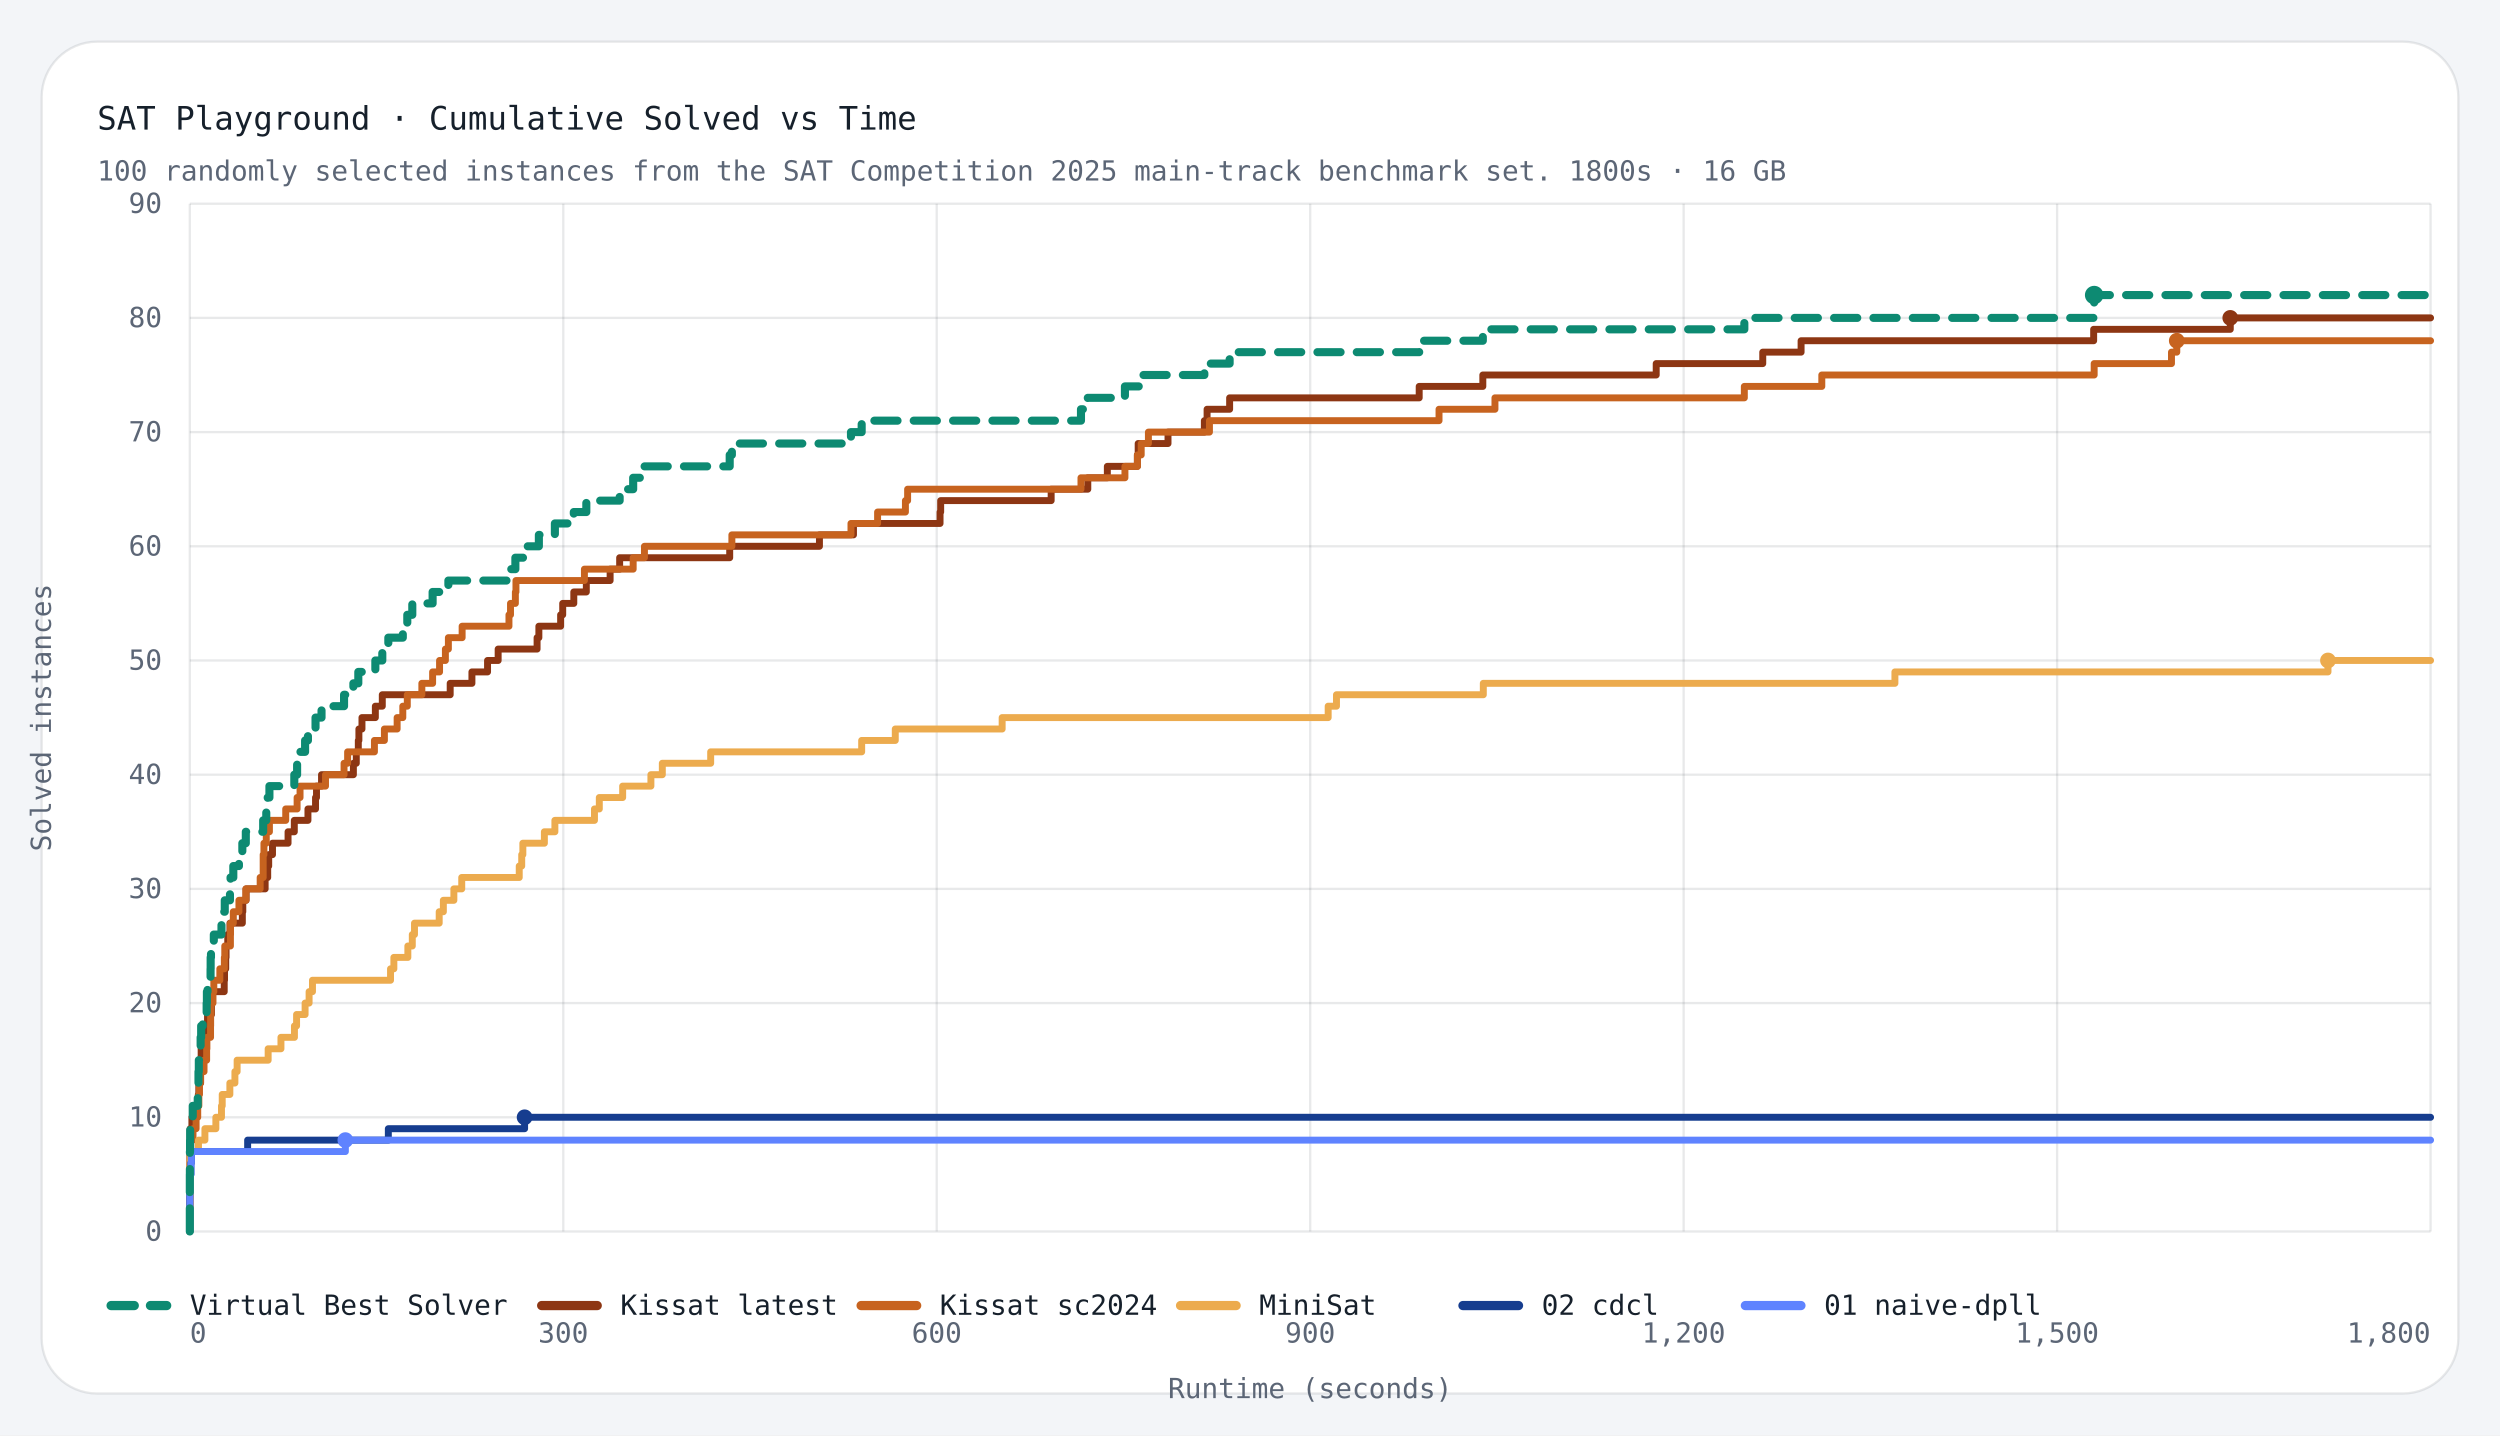
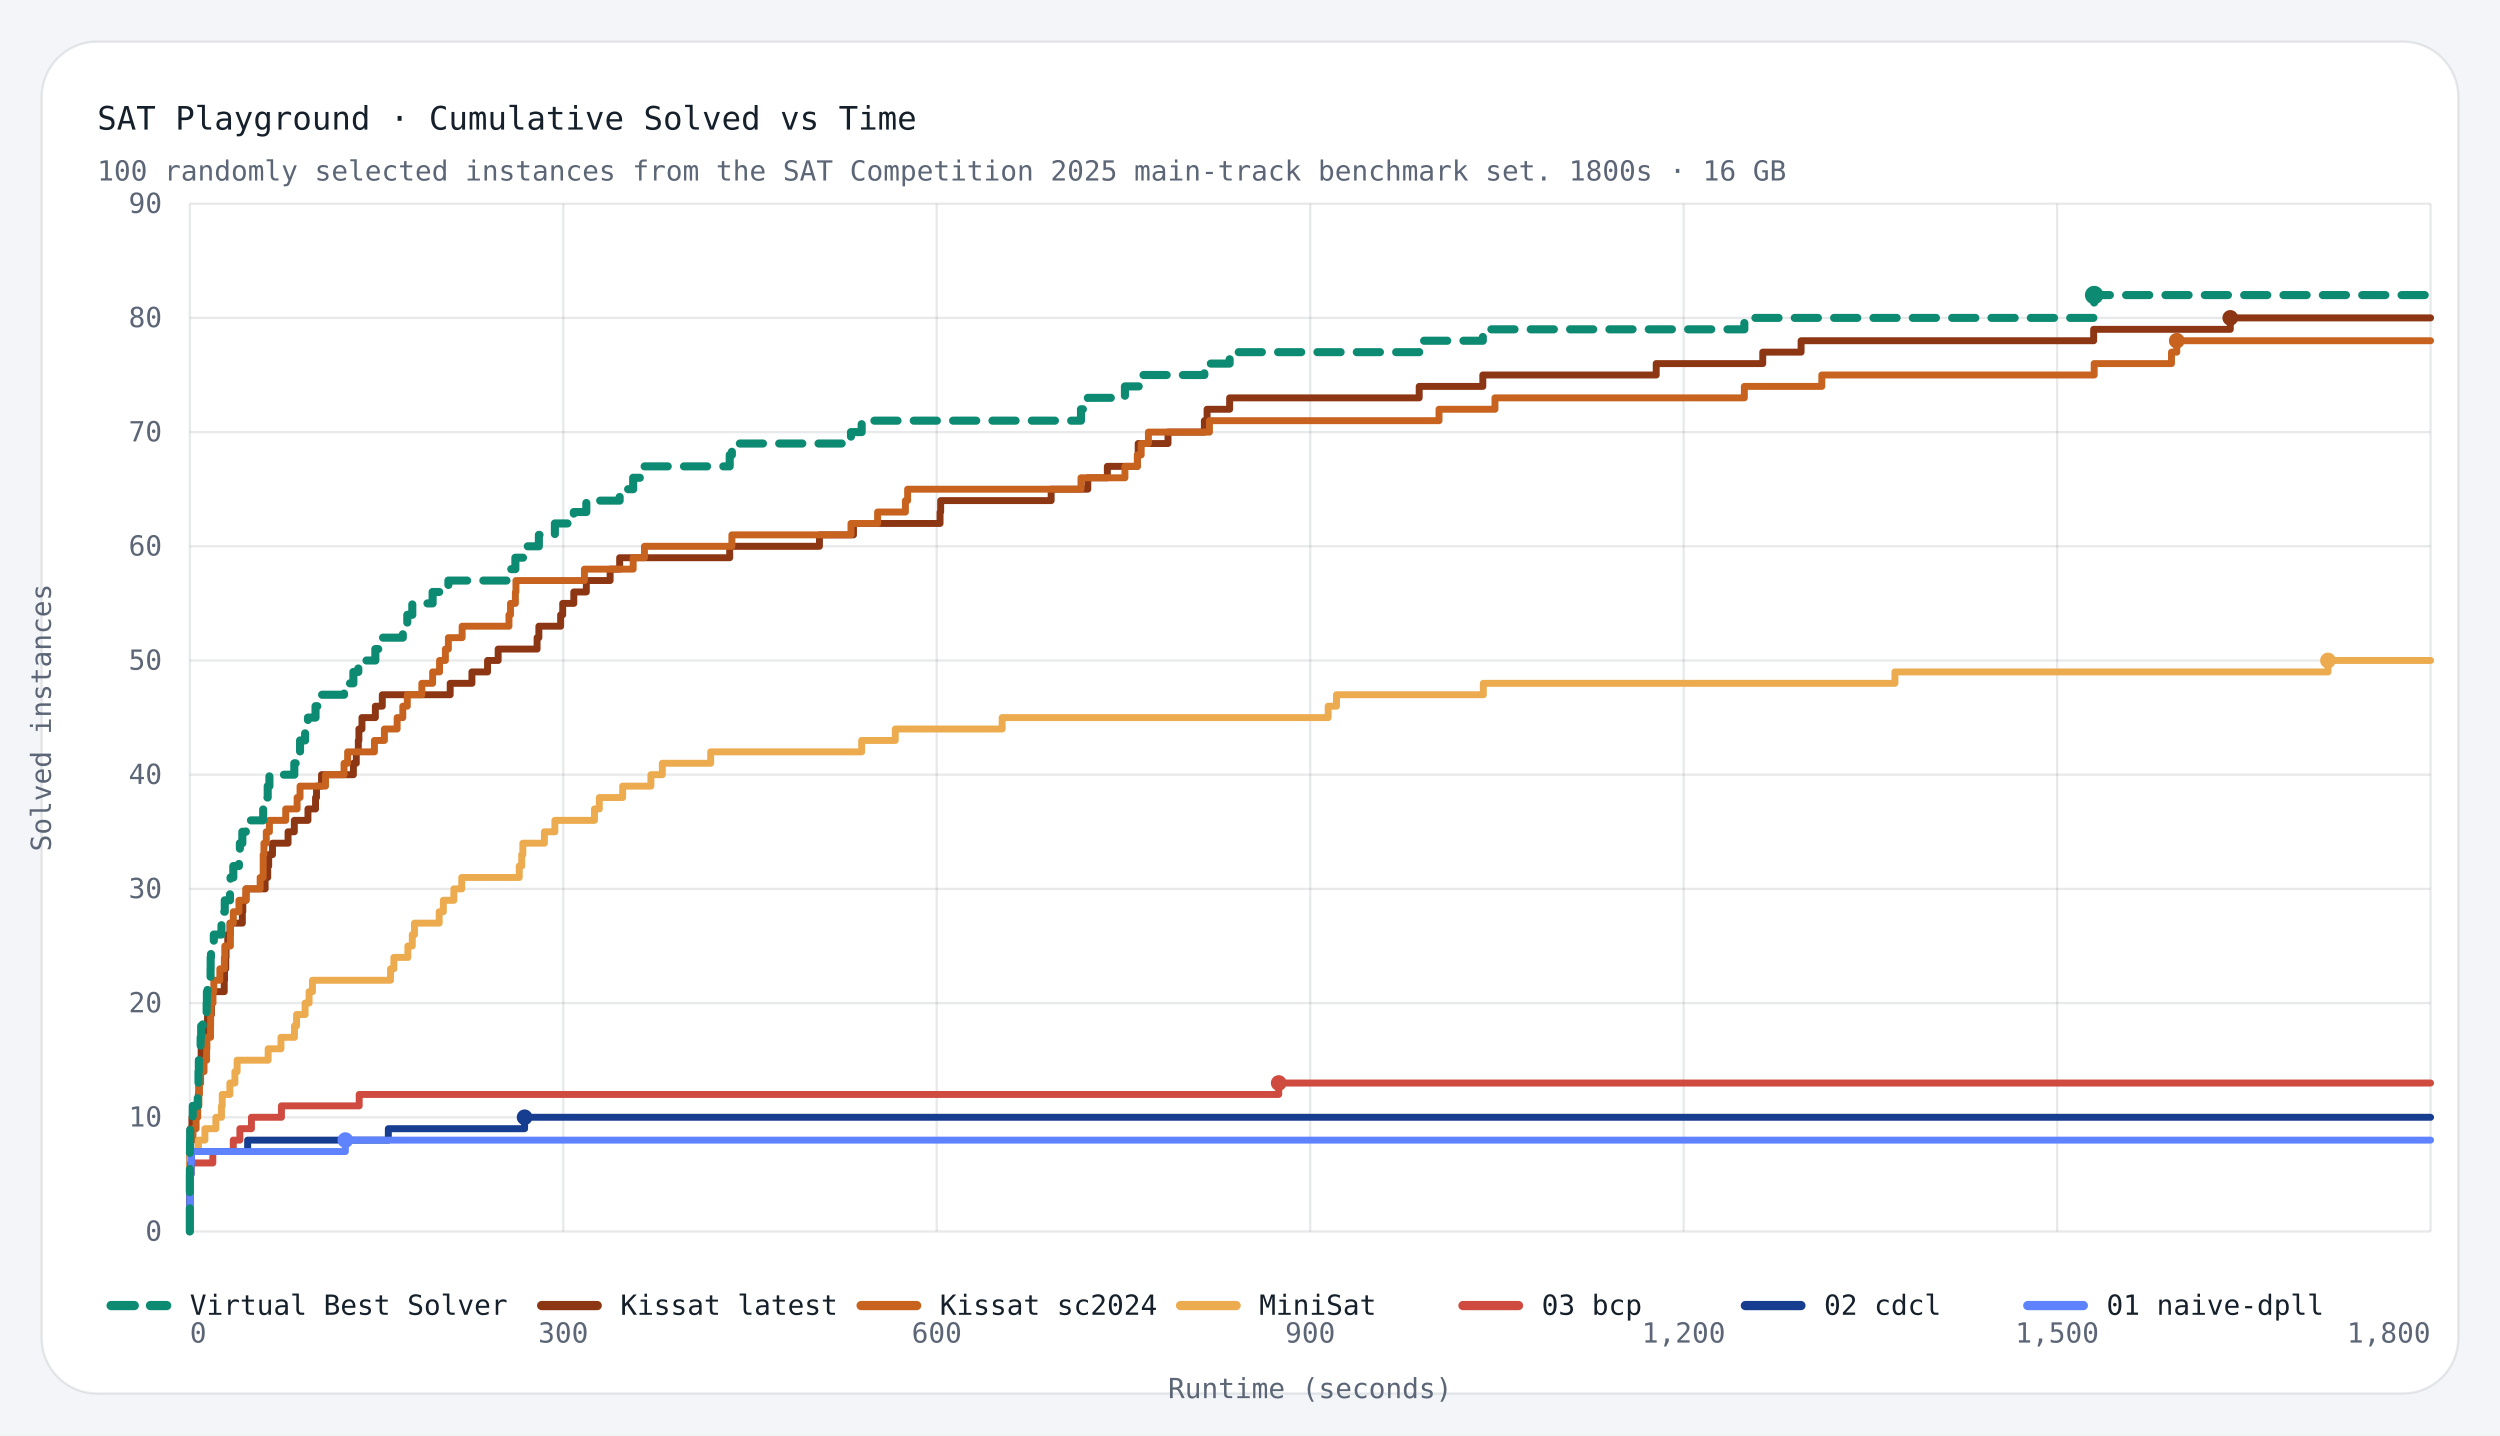
<svg xmlns="http://www.w3.org/2000/svg" width="1080" height="620" viewBox="0 0 1080 620" fill="none">
  <rect width="100%" height="100%" fill="#f3f5f8" />
  <rect x="18" y="18" width="1044" height="584" rx="24" fill="#ffffff" stroke="rgba(22,32,43,0.10)" />
  <text x="42" y="56" fill="#16202b" font-family="IBM Plex Mono, monospace" font-size="14">SAT Playground · Cumulative Solved vs Time</text>
  <text x="42" y="78" fill="#5c6676" font-family="IBM Plex Mono, monospace" font-size="12">100 randomly selected instances from the SAT Competition 2025 main-track benchmark set. 1800s · 16 GB</text>
  <line x1="82.00" y1="88" x2="82.00" y2="532" stroke="rgba(22,32,43,0.10)" stroke-width="1" />
  <text x="82.00" y="580" fill="#5c6676" font-family="IBM Plex Mono, monospace" font-size="12" text-anchor="start">0</text>
  <line x1="243.33" y1="88" x2="243.33" y2="532" stroke="rgba(22,32,43,0.10)" stroke-width="1" />
  <text x="243.33" y="580" fill="#5c6676" font-family="IBM Plex Mono, monospace" font-size="12" text-anchor="middle">300</text>
  <line x1="404.67" y1="88" x2="404.67" y2="532" stroke="rgba(22,32,43,0.10)" stroke-width="1" />
  <text x="404.67" y="580" fill="#5c6676" font-family="IBM Plex Mono, monospace" font-size="12" text-anchor="middle">600</text>
  <line x1="566.00" y1="88" x2="566.00" y2="532" stroke="rgba(22,32,43,0.10)" stroke-width="1" />
  <text x="566.00" y="580" fill="#5c6676" font-family="IBM Plex Mono, monospace" font-size="12" text-anchor="middle">900</text>
  <line x1="727.33" y1="88" x2="727.33" y2="532" stroke="rgba(22,32,43,0.10)" stroke-width="1" />
  <text x="727.33" y="580" fill="#5c6676" font-family="IBM Plex Mono, monospace" font-size="12" text-anchor="middle">1,200</text>
  <line x1="888.67" y1="88" x2="888.67" y2="532" stroke="rgba(22,32,43,0.10)" stroke-width="1" />
  <text x="888.67" y="580" fill="#5c6676" font-family="IBM Plex Mono, monospace" font-size="12" text-anchor="middle">1,500</text>
  <line x1="1050.00" y1="88" x2="1050.00" y2="532" stroke="rgba(22,32,43,0.10)" stroke-width="1" />
  <text x="1050.00" y="580" fill="#5c6676" font-family="IBM Plex Mono, monospace" font-size="12" text-anchor="end">1,800</text>
  <line x1="82" y1="532.00" x2="1050" y2="532.00" stroke="rgba(22,32,43,0.10)" stroke-width="1" />
  <text x="70" y="536.00" fill="#5c6676" font-family="IBM Plex Mono, monospace" font-size="12" text-anchor="end">0</text>
  <line x1="82" y1="482.67" x2="1050" y2="482.67" stroke="rgba(22,32,43,0.10)" stroke-width="1" />
  <text x="70" y="486.67" fill="#5c6676" font-family="IBM Plex Mono, monospace" font-size="12" text-anchor="end">10</text>
  <line x1="82" y1="433.33" x2="1050" y2="433.33" stroke="rgba(22,32,43,0.10)" stroke-width="1" />
  <text x="70" y="437.33" fill="#5c6676" font-family="IBM Plex Mono, monospace" font-size="12" text-anchor="end">20</text>
  <line x1="82" y1="384.00" x2="1050" y2="384.00" stroke="rgba(22,32,43,0.10)" stroke-width="1" />
  <text x="70" y="388.00" fill="#5c6676" font-family="IBM Plex Mono, monospace" font-size="12" text-anchor="end">30</text>
  <line x1="82" y1="334.67" x2="1050" y2="334.67" stroke="rgba(22,32,43,0.10)" stroke-width="1" />
  <text x="70" y="338.67" fill="#5c6676" font-family="IBM Plex Mono, monospace" font-size="12" text-anchor="end">40</text>
  <line x1="82" y1="285.33" x2="1050" y2="285.33" stroke="rgba(22,32,43,0.10)" stroke-width="1" />
  <text x="70" y="289.33" fill="#5c6676" font-family="IBM Plex Mono, monospace" font-size="12" text-anchor="end">50</text>
  <line x1="82" y1="236.00" x2="1050" y2="236.00" stroke="rgba(22,32,43,0.10)" stroke-width="1" />
  <text x="70" y="240.00" fill="#5c6676" font-family="IBM Plex Mono, monospace" font-size="12" text-anchor="end">60</text>
  <line x1="82" y1="186.67" x2="1050" y2="186.67" stroke="rgba(22,32,43,0.10)" stroke-width="1" />
  <text x="70" y="190.67" fill="#5c6676" font-family="IBM Plex Mono, monospace" font-size="12" text-anchor="end">70</text>
  <line x1="82" y1="137.33" x2="1050" y2="137.33" stroke="rgba(22,32,43,0.10)" stroke-width="1" />
  <text x="70" y="141.33" fill="#5c6676" font-family="IBM Plex Mono, monospace" font-size="12" text-anchor="end">80</text>
  <line x1="82" y1="88.00" x2="1050" y2="88.00" stroke="rgba(22,32,43,0.10)" stroke-width="1" />
  <text x="70" y="92.00" fill="#5c6676" font-family="IBM Plex Mono, monospace" font-size="12" text-anchor="end">90</text>
  <text x="566.00" y="604" fill="#5c6676" font-family="IBM Plex Mono, monospace" font-size="12" text-anchor="middle">Runtime (seconds)</text>
  <text x="22" y="310.00" fill="#5c6676" font-family="IBM Plex Mono, monospace" font-size="12" text-anchor="middle" transform="rotate(-90 22 310.00)">Solved instances</text>
  <path d="M 82.00 532.00 L 82.00 532.00 L 82.00 527.07 L 82.00 527.07 L 82.00 522.13 L 82.00 522.13 L 82.00 517.20 L 82.00 517.20 L 82.00 512.27 L 82.00 512.27 L 82.00 507.33 L 82.03 507.33 L 82.03 502.40 L 82.06 502.40 L 82.06 497.47 L 82.10 497.47 L 82.10 492.53 L 82.15 492.53 L 82.15 487.60 L 82.91 487.60 L 82.91 482.67 L 83.27 482.67 L 83.27 477.73 L 85.68 477.73 L 85.68 472.80 L 85.89 472.80 L 85.89 467.87 L 86.67 467.87 L 86.67 462.93 L 86.67 462.93 L 86.67 458.00 L 86.90 458.00 L 86.90 453.07 L 87.56 453.07 L 87.56 448.13 L 89.33 448.13 L 89.33 443.20 L 89.65 443.20 L 89.65 438.27 L 91.35 438.27 L 91.35 433.33 L 91.62 433.33 L 91.62 428.40 L 96.86 428.40 L 96.86 423.47 L 97.00 423.47 L 97.00 418.53 L 97.51 418.53 L 97.51 413.60 L 97.66 413.60 L 97.66 408.67 L 98.39 408.67 L 98.39 403.73 L 99.34 403.73 L 99.34 398.80 L 104.69 398.80 L 104.69 393.87 L 104.89 393.87 L 104.89 388.93 L 106.33 388.93 L 106.33 384.00 L 114.54 384.00 L 114.54 379.07 L 115.65 379.07 L 115.65 374.13 L 116.08 374.13 L 116.08 369.20 L 117.72 369.20 L 117.72 364.27 L 124.44 364.27 L 124.44 359.33 L 127.14 359.33 L 127.14 354.40 L 133.03 354.40 L 133.03 349.47 L 136.31 349.47 L 136.31 344.53 L 136.73 344.53 L 136.73 339.60 L 138.90 339.60 L 138.90 334.67 L 152.66 334.67 L 152.66 329.73 L 153.92 329.73 L 153.92 324.80 L 154.79 324.80 L 154.79 319.87 L 155.04 319.87 L 155.04 314.93 L 156.37 314.93 L 156.37 310.00 L 162.15 310.00 L 162.15 305.07 L 165.15 305.07 L 165.15 300.13 L 194.48 300.13 L 194.48 295.20 L 203.87 295.20 L 203.87 290.27 L 210.62 290.27 L 210.62 285.33 L 215.20 285.33 L 215.20 280.40 L 232.02 280.40 L 232.02 275.47 L 232.79 275.47 L 232.79 270.53 L 242.19 270.53 L 242.19 265.60 L 243.09 265.60 L 243.09 260.67 L 247.88 260.67 L 247.88 255.73 L 253.29 255.73 L 253.29 250.80 L 263.57 250.80 L 263.57 245.87 L 267.69 245.87 L 267.69 240.93 L 315.23 240.93 L 315.23 236.00 L 354.00 236.00 L 354.00 231.07 L 368.70 231.07 L 368.70 226.13 L 406.10 226.13 L 406.10 221.20 L 406.37 221.20 L 406.37 216.27 L 454.10 216.27 L 454.10 211.33 L 469.93 211.33 L 469.93 206.40 L 478.37 206.40 L 478.37 201.47 L 491.33 201.47 L 491.33 196.53 L 491.69 196.53 L 491.69 191.60 L 504.58 191.60 L 504.58 186.67 L 520.28 186.67 L 520.28 181.73 L 521.46 181.73 L 521.46 176.80 L 531.20 176.80 L 531.20 171.87 L 613.09 171.87 L 613.09 166.93 L 640.58 166.93 L 640.58 162.00 L 715.48 162.00 L 715.48 157.07 L 761.51 157.07 L 761.51 152.13 L 778.07 152.13 L 778.07 147.20 L 904.46 147.20 L 904.46 142.27 L 963.48 142.27 L 963.48 137.33 L 1050.00 137.33" stroke="#8d3613" stroke-width="3" stroke-linejoin="round" stroke-linecap="round" />
  <circle cx="963.48" cy="137.33" r="3.4" fill="#8d3613" />
  <path d="M 82.00 532.00 L 82.00 532.00 L 82.00 527.07 L 82.00 527.07 L 82.00 522.13 L 82.00 522.13 L 82.00 517.20 L 82.00 517.20 L 82.00 512.27 L 82.00 512.27 L 82.00 507.33 L 82.15 507.33 L 82.15 502.40 L 82.17 502.40 L 82.17 497.47 L 82.43 497.47 L 82.43 492.53 L 83.38 492.53 L 83.38 487.60 L 84.71 487.60 L 84.71 482.67 L 85.42 482.67 L 85.42 477.73 L 85.90 477.73 L 85.90 472.80 L 86.18 472.80 L 86.18 467.87 L 86.59 467.87 L 86.59 462.93 L 88.14 462.93 L 88.14 458.00 L 89.27 458.00 L 89.27 453.07 L 89.38 453.07 L 89.38 448.13 L 90.96 448.13 L 90.96 443.20 L 91.00 443.20 L 91.00 438.27 L 91.14 438.27 L 91.14 433.33 L 92.01 433.33 L 92.01 428.40 L 92.37 428.40 L 92.37 423.47 L 94.97 423.47 L 94.97 418.53 L 96.92 418.53 L 96.92 413.60 L 97.10 413.60 L 97.10 408.67 L 99.54 408.67 L 99.54 403.73 L 99.59 403.73 L 99.59 398.80 L 100.79 398.80 L 100.79 393.87 L 103.22 393.87 L 103.22 388.93 L 106.19 388.93 L 106.19 384.00 L 112.39 384.00 L 112.39 379.07 L 113.69 379.07 L 113.69 374.13 L 113.69 374.13 L 113.69 369.20 L 114.02 369.20 L 114.02 364.27 L 115.03 364.27 L 115.03 359.33 L 116.39 359.33 L 116.39 354.40 L 123.43 354.40 L 123.43 349.47 L 128.35 349.47 L 128.35 344.53 L 129.62 344.53 L 129.62 339.60 L 140.62 339.60 L 140.62 334.67 L 148.63 334.67 L 148.63 329.73 L 150.17 329.73 L 150.17 324.80 L 161.75 324.80 L 161.75 319.87 L 166.06 319.87 L 166.06 314.93 L 171.56 314.93 L 171.56 310.00 L 174.01 310.00 L 174.01 305.07 L 175.95 305.07 L 175.95 300.13 L 182.24 300.13 L 182.24 295.20 L 186.89 295.20 L 186.89 290.27 L 189.89 290.27 L 189.89 285.33 L 192.41 285.33 L 192.41 280.40 L 193.70 280.40 L 193.70 275.47 L 199.64 275.47 L 199.64 270.53 L 219.87 270.53 L 219.87 265.60 L 220.54 265.60 L 220.54 260.67 L 222.64 260.67 L 222.64 255.73 L 222.89 255.73 L 222.89 250.80 L 252.47 250.80 L 252.47 245.87 L 273.53 245.87 L 273.53 240.93 L 278.40 240.93 L 278.40 236.00 L 316.17 236.00 L 316.17 231.07 L 367.62 231.07 L 367.62 226.13 L 379.12 226.13 L 379.12 221.20 L 391.14 221.20 L 391.14 216.27 L 392.09 216.27 L 392.09 211.33 L 466.98 211.33 L 466.98 206.40 L 485.97 206.40 L 485.97 201.47 L 491.38 201.47 L 491.38 196.53 L 493.00 196.53 L 493.00 191.60 L 496.11 191.60 L 496.11 186.67 L 522.48 186.67 L 522.48 181.73 L 621.66 181.73 L 621.66 176.80 L 645.82 176.80 L 645.82 171.87 L 753.55 171.87 L 753.55 166.93 L 787.02 166.93 L 787.02 162.00 L 904.68 162.00 L 904.68 157.07 L 938.08 157.07 L 938.08 152.13 L 940.37 152.13 L 940.37 147.20 L 1050.00 147.20" stroke="#c7631f" stroke-width="3" stroke-linejoin="round" stroke-linecap="round" />
  <circle cx="940.37" cy="147.20" r="3.4" fill="#c7631f" />
  <path d="M 82.00 532.00 L 82.00 532.00 L 82.00 527.07 L 82.00 527.07 L 82.00 522.13 L 82.00 522.13 L 82.00 517.20 L 82.00 517.20 L 82.00 512.27 L 82.04 512.27 L 82.04 507.33 L 82.09 507.33 L 82.09 502.40 L 82.19 502.40 L 82.19 497.47 L 85.74 497.47 L 85.74 492.53 L 88.52 492.53 L 88.52 487.60 L 93.25 487.60 L 93.25 482.67 L 95.68 482.67 L 95.68 477.73 L 96.00 477.73 L 96.00 472.80 L 99.30 472.80 L 99.30 467.87 L 101.48 467.87 L 101.48 462.93 L 102.44 462.93 L 102.44 458.00 L 115.84 458.00 L 115.84 453.07 L 121.37 453.07 L 121.37 448.13 L 127.20 448.13 L 127.20 443.20 L 128.12 443.20 L 128.12 438.27 L 131.80 438.27 L 131.80 433.33 L 133.53 433.33 L 133.53 428.40 L 134.99 428.40 L 134.99 423.47 L 168.71 423.47 L 168.71 418.53 L 170.15 418.53 L 170.15 413.60 L 176.19 413.60 L 176.19 408.67 L 178.11 408.67 L 178.11 403.73 L 179.06 403.73 L 179.06 398.80 L 189.73 398.80 L 189.73 393.87 L 191.53 393.87 L 191.53 388.93 L 196.07 388.93 L 196.07 384.00 L 199.47 384.00 L 199.47 379.07 L 224.31 379.07 L 224.31 374.13 L 225.38 374.13 L 225.38 369.20 L 225.87 369.20 L 225.87 364.27 L 235.17 364.27 L 235.17 359.33 L 239.71 359.33 L 239.71 354.40 L 256.81 354.40 L 256.81 349.47 L 258.90 349.47 L 258.90 344.53 L 268.99 344.53 L 268.99 339.60 L 281.19 339.60 L 281.19 334.67 L 286.12 334.67 L 286.12 329.73 L 307.01 329.73 L 307.01 324.80 L 372.24 324.80 L 372.24 319.87 L 386.76 319.87 L 386.76 314.93 L 432.93 314.93 L 432.93 310.00 L 573.77 310.00 L 573.77 305.07 L 577.36 305.07 L 577.36 300.13 L 640.79 300.13 L 640.79 295.20 L 818.60 295.20 L 818.60 290.27 L 1005.69 290.27 L 1005.69 285.33 L 1050.00 285.33" stroke="#ecab4e" stroke-width="3" stroke-linejoin="round" stroke-linecap="round" />
  <circle cx="1005.69" cy="285.33" r="3.4" fill="#ecab4e" />
+   <path d="M 82.00 532.00 L 82.00 532.00 L 82.00 527.07 L 82.00 527.07 L 82.00 522.13 L 82.00 522.13 L 82.00 517.20 L 82.00 517.20 L 82.00 512.27 L 82.01 512.27 L 82.01 507.33 L 82.56 507.33 L 82.56 502.40 L 91.94 502.40 L 91.94 497.47 L 100.77 497.47 L 100.77 492.53 L 103.63 492.53 L 103.63 487.60 L 108.62 487.60 L 108.62 482.67 L 121.58 482.67 L 121.58 477.73 L 155.17 477.73 L 155.17 472.80 L 552.41 472.80 L 552.41 467.87 L 1050.00 467.87" stroke="#cf4a3f" stroke-width="3" stroke-linejoin="round" stroke-linecap="round" />
+   <circle cx="552.41" cy="467.87" r="3.4" fill="#cf4a3f" />
  <path d="M 82.00 532.00 L 82.00 532.00 L 82.00 527.07 L 82.00 527.07 L 82.00 522.13 L 82.00 522.13 L 82.00 517.20 L 82.01 517.20 L 82.01 512.27 L 82.01 512.27 L 82.01 507.33 L 82.45 507.33 L 82.45 502.40 L 82.69 502.40 L 82.69 497.47 L 106.98 497.47 L 106.98 492.53 L 167.76 492.53 L 167.76 487.60 L 226.63 487.60 L 226.63 482.67 L 1050.00 482.67" stroke="#163d8f" stroke-width="3" stroke-linejoin="round" stroke-linecap="round" />
  <circle cx="226.63" cy="482.67" r="3.4" fill="#163d8f" />
  <path d="M 82.00 532.00 L 82.00 532.00 L 82.00 527.07 L 82.01 527.07 L 82.01 522.13 L 82.01 522.13 L 82.01 517.20 L 82.01 517.20 L 82.01 512.27 L 82.01 512.27 L 82.01 507.33 L 82.53 507.33 L 82.53 502.40 L 82.68 502.40 L 82.68 497.47 L 149.20 497.47 L 149.20 492.53 L 1050.00 492.53" stroke="#5f83ff" stroke-width="3" stroke-linejoin="round" stroke-linecap="round" />
  <circle cx="149.20" cy="492.53" r="3.4" fill="#5f83ff" />
-   <path d="M 82.00 532.00 L 82.00 532.00 L 82.00 527.07 L 82.00 527.07 L 82.00 522.13 L 82.00 522.13 L 82.00 517.20 L 82.00 517.20 L 82.00 512.27 L 82.00 512.27 L 82.00 507.33 L 82.03 507.33 L 82.03 502.40 L 82.04 502.40 L 82.04 497.47 L 82.10 497.47 L 82.10 492.53 L 82.15 492.53 L 82.15 487.60 L 82.91 487.60 L 82.91 482.67 L 83.27 482.67 L 83.27 477.73 L 85.42 477.73 L 85.42 472.80 L 85.68 472.80 L 85.68 467.87 L 85.74 467.87 L 85.74 462.93 L 85.89 462.93 L 85.89 458.00 L 86.59 458.00 L 86.59 453.07 L 86.67 453.07 L 86.67 448.13 L 86.90 448.13 L 86.90 443.20 L 87.56 443.20 L 87.56 438.27 L 89.27 438.27 L 89.27 433.33 L 89.38 433.33 L 89.38 428.40 L 89.65 428.40 L 89.65 423.47 L 90.96 423.47 L 90.96 418.53 L 91.00 418.53 L 91.00 413.60 L 91.14 413.60 L 91.14 408.67 L 92.37 408.67 L 92.37 403.73 L 95.68 403.73 L 95.68 398.80 L 96.86 398.80 L 96.86 393.87 L 97.10 393.87 L 97.10 388.93 L 99.34 388.93 L 99.34 384.00 L 99.59 384.00 L 99.59 379.07 L 100.79 379.07 L 100.79 374.13 L 103.22 374.13 L 103.22 369.20 L 104.69 369.20 L 104.69 364.27 L 106.19 364.27 L 106.19 359.33 L 113.69 359.33 L 113.69 354.40 L 115.03 354.40 L 115.03 349.47 L 115.65 349.47 L 115.65 344.53 L 116.39 344.53 L 116.39 339.60 L 127.14 339.60 L 127.14 334.67 L 128.35 334.67 L 128.35 329.73 L 129.62 329.73 L 129.62 324.80 L 131.80 324.80 L 131.80 319.87 L 133.03 319.87 L 133.03 314.93 L 136.31 314.93 L 136.31 310.00 L 138.90 310.00 L 138.90 305.07 L 148.63 305.07 L 148.63 300.13 L 152.66 300.13 L 152.66 295.20 L 154.79 295.20 L 154.79 290.27 L 162.15 290.27 L 162.15 285.33 L 165.15 285.33 L 165.15 280.40 L 167.76 280.40 L 167.76 275.47 L 174.01 275.47 L 174.01 270.53 L 175.95 270.53 L 175.95 265.60 L 178.11 265.60 L 178.11 260.67 L 186.89 260.67 L 186.89 255.73 L 193.70 255.73 L 193.70 250.80 L 219.87 250.80 L 219.87 245.87 L 222.64 245.87 L 222.64 240.93 L 226.63 240.93 L 226.63 236.00 L 232.79 236.00 L 232.79 231.07 L 239.71 231.07 L 239.71 226.13 L 247.88 226.13 L 247.88 221.20 L 253.29 221.20 L 253.29 216.27 L 267.69 216.27 L 267.69 211.33 L 273.53 211.33 L 273.53 206.40 L 278.40 206.40 L 278.40 201.47 L 315.23 201.47 L 315.23 196.53 L 316.17 196.53 L 316.17 191.60 L 367.62 191.60 L 367.62 186.67 L 372.24 186.67 L 372.24 181.73 L 466.98 181.73 L 466.98 176.80 L 469.93 176.80 L 469.93 171.87 L 485.97 171.87 L 485.97 166.93 L 493.00 166.93 L 493.00 162.00 L 520.28 162.00 L 520.28 157.07 L 531.20 157.07 L 531.20 152.13 L 613.09 152.13 L 613.09 147.20 L 640.58 147.20 L 640.58 142.27 L 753.55 142.27 L 753.55 137.33 L 904.46 137.33 L 904.46 132.40 L 904.68 132.40 L 904.68 127.47 L 1050.00 127.47" stroke="#0d8a72" stroke-width="3.5" stroke-linejoin="round" stroke-linecap="round" stroke-dasharray="10 7" />
+   <path d="M 82.00 532.00 L 82.00 532.00 L 82.00 527.07 L 82.00 527.07 L 82.00 522.13 L 82.00 522.13 L 82.00 517.20 L 82.00 517.20 L 82.00 512.27 L 82.00 512.27 L 82.00 507.33 L 82.03 507.33 L 82.03 502.40 L 82.04 502.40 L 82.04 497.47 L 82.10 497.47 L 82.10 492.53 L 82.15 492.53 L 82.15 487.60 L 82.91 487.60 L 82.91 482.67 L 83.27 482.67 L 83.27 477.73 L 85.42 477.73 L 85.42 472.80 L 85.68 472.80 L 85.68 467.87 L 85.74 467.87 L 85.74 462.93 L 85.89 462.93 L 85.89 458.00 L 86.59 458.00 L 86.59 453.07 L 86.67 453.07 L 86.67 448.13 L 86.90 448.13 L 86.90 443.20 L 87.56 443.20 L 87.56 438.27 L 89.27 438.27 L 89.27 433.33 L 89.38 433.33 L 89.38 428.40 L 89.65 428.40 L 89.65 423.47 L 90.96 423.47 L 90.96 418.53 L 91.00 418.53 L 91.00 413.60 L 91.14 413.60 L 91.14 408.67 L 92.37 408.67 L 92.37 403.73 L 95.68 403.73 L 95.68 398.80 L 96.86 398.80 L 96.86 393.87 L 97.10 393.87 L 97.10 388.93 L 99.34 388.93 L 99.34 384.00 L 99.59 384.00 L 99.59 379.07 L 100.79 379.07 L 100.79 374.13 L 103.22 374.13 L 103.22 369.20 L 103.63 369.20 L 103.63 364.27 L 104.69 364.27 L 104.69 359.33 L 106.19 359.33 L 106.19 354.40 L 113.69 354.40 L 113.69 349.47 L 115.03 349.47 L 115.03 344.53 L 115.65 344.53 L 115.65 339.60 L 116.39 339.60 L 116.39 334.67 L 127.14 334.67 L 127.14 329.73 L 128.35 329.73 L 128.35 324.80 L 129.62 324.80 L 129.62 319.87 L 131.80 319.87 L 131.80 314.93 L 133.03 314.93 L 133.03 310.00 L 136.31 310.00 L 136.31 305.07 L 138.90 305.07 L 138.90 300.13 L 148.63 300.13 L 148.63 295.20 L 152.66 295.20 L 152.66 290.27 L 154.79 290.27 L 154.79 285.33 L 162.15 285.33 L 162.15 280.40 L 165.15 280.40 L 165.15 275.47 L 174.01 275.47 L 174.01 270.53 L 175.95 270.53 L 175.95 265.60 L 178.11 265.60 L 178.11 260.67 L 186.89 260.67 L 186.89 255.73 L 193.70 255.73 L 193.70 250.80 L 219.87 250.80 L 219.87 245.87 L 222.64 245.87 L 222.64 240.93 L 226.63 240.93 L 226.63 236.00 L 232.79 236.00 L 232.79 231.07 L 239.71 231.07 L 239.71 226.13 L 247.88 226.13 L 247.88 221.20 L 253.29 221.20 L 253.29 216.27 L 267.69 216.27 L 267.69 211.33 L 273.53 211.33 L 273.53 206.40 L 278.40 206.40 L 278.40 201.47 L 315.23 201.47 L 315.23 196.53 L 316.17 196.53 L 316.17 191.60 L 367.62 191.60 L 367.62 186.67 L 372.24 186.67 L 372.24 181.73 L 466.98 181.73 L 466.98 176.80 L 469.93 176.80 L 469.93 171.87 L 485.97 171.87 L 485.97 166.93 L 493.00 166.93 L 493.00 162.00 L 520.28 162.00 L 520.28 157.07 L 531.20 157.07 L 531.20 152.13 L 613.09 152.13 L 613.09 147.20 L 640.58 147.20 L 640.58 142.27 L 753.55 142.27 L 753.55 137.33 L 904.46 137.33 L 904.46 132.40 L 904.68 132.40 L 904.68 127.47 L 1050.00 127.47" stroke="#0d8a72" stroke-width="3.5" stroke-linejoin="round" stroke-linecap="round" stroke-dasharray="10 7" />
  <circle cx="904.68" cy="127.47" r="4" fill="#0d8a72" />
  <line x1="48" y1="564" x2="72" y2="564" stroke="#0d8a72" stroke-width="4" stroke-linecap="round" stroke-dasharray="10 7" />
  <text x="82" y="568" fill="#16202b" font-family="IBM Plex Mono, monospace" font-size="12">Virtual Best Solver</text>
  <line x1="234" y1="564" x2="258" y2="564" stroke="#8d3613" stroke-width="4" stroke-linecap="round" />
  <text x="268" y="568" fill="#16202b" font-family="IBM Plex Mono, monospace" font-size="12">Kissat latest</text>
  <line x1="372" y1="564" x2="396" y2="564" stroke="#c7631f" stroke-width="4" stroke-linecap="round" />
  <text x="406" y="568" fill="#16202b" font-family="IBM Plex Mono, monospace" font-size="12">Kissat sc2024</text>
  <line x1="510" y1="564" x2="534" y2="564" stroke="#ecab4e" stroke-width="4" stroke-linecap="round" />
  <text x="544" y="568" fill="#16202b" font-family="IBM Plex Mono, monospace" font-size="12">MiniSat</text>
-   <line x1="632" y1="564" x2="656" y2="564" stroke="#163d8f" stroke-width="4" stroke-linecap="round" />
-   <text x="666" y="568" fill="#16202b" font-family="IBM Plex Mono, monospace" font-size="12">02 cdcl</text>
-   <line x1="754" y1="564" x2="778" y2="564" stroke="#5f83ff" stroke-width="4" stroke-linecap="round" />
-   <text x="788" y="568" fill="#16202b" font-family="IBM Plex Mono, monospace" font-size="12">01 naive-dpll</text>
+   <line x1="632" y1="564" x2="656" y2="564" stroke="#cf4a3f" stroke-width="4" stroke-linecap="round" />
+   <text x="666" y="568" fill="#16202b" font-family="IBM Plex Mono, monospace" font-size="12">03 bcp</text>
+   <line x1="754" y1="564" x2="778" y2="564" stroke="#163d8f" stroke-width="4" stroke-linecap="round" />
+   <text x="788" y="568" fill="#16202b" font-family="IBM Plex Mono, monospace" font-size="12">02 cdcl</text>
+   <line x1="876" y1="564" x2="900" y2="564" stroke="#5f83ff" stroke-width="4" stroke-linecap="round" />
+   <text x="910" y="568" fill="#16202b" font-family="IBM Plex Mono, monospace" font-size="12">01 naive-dpll</text>
</svg>
